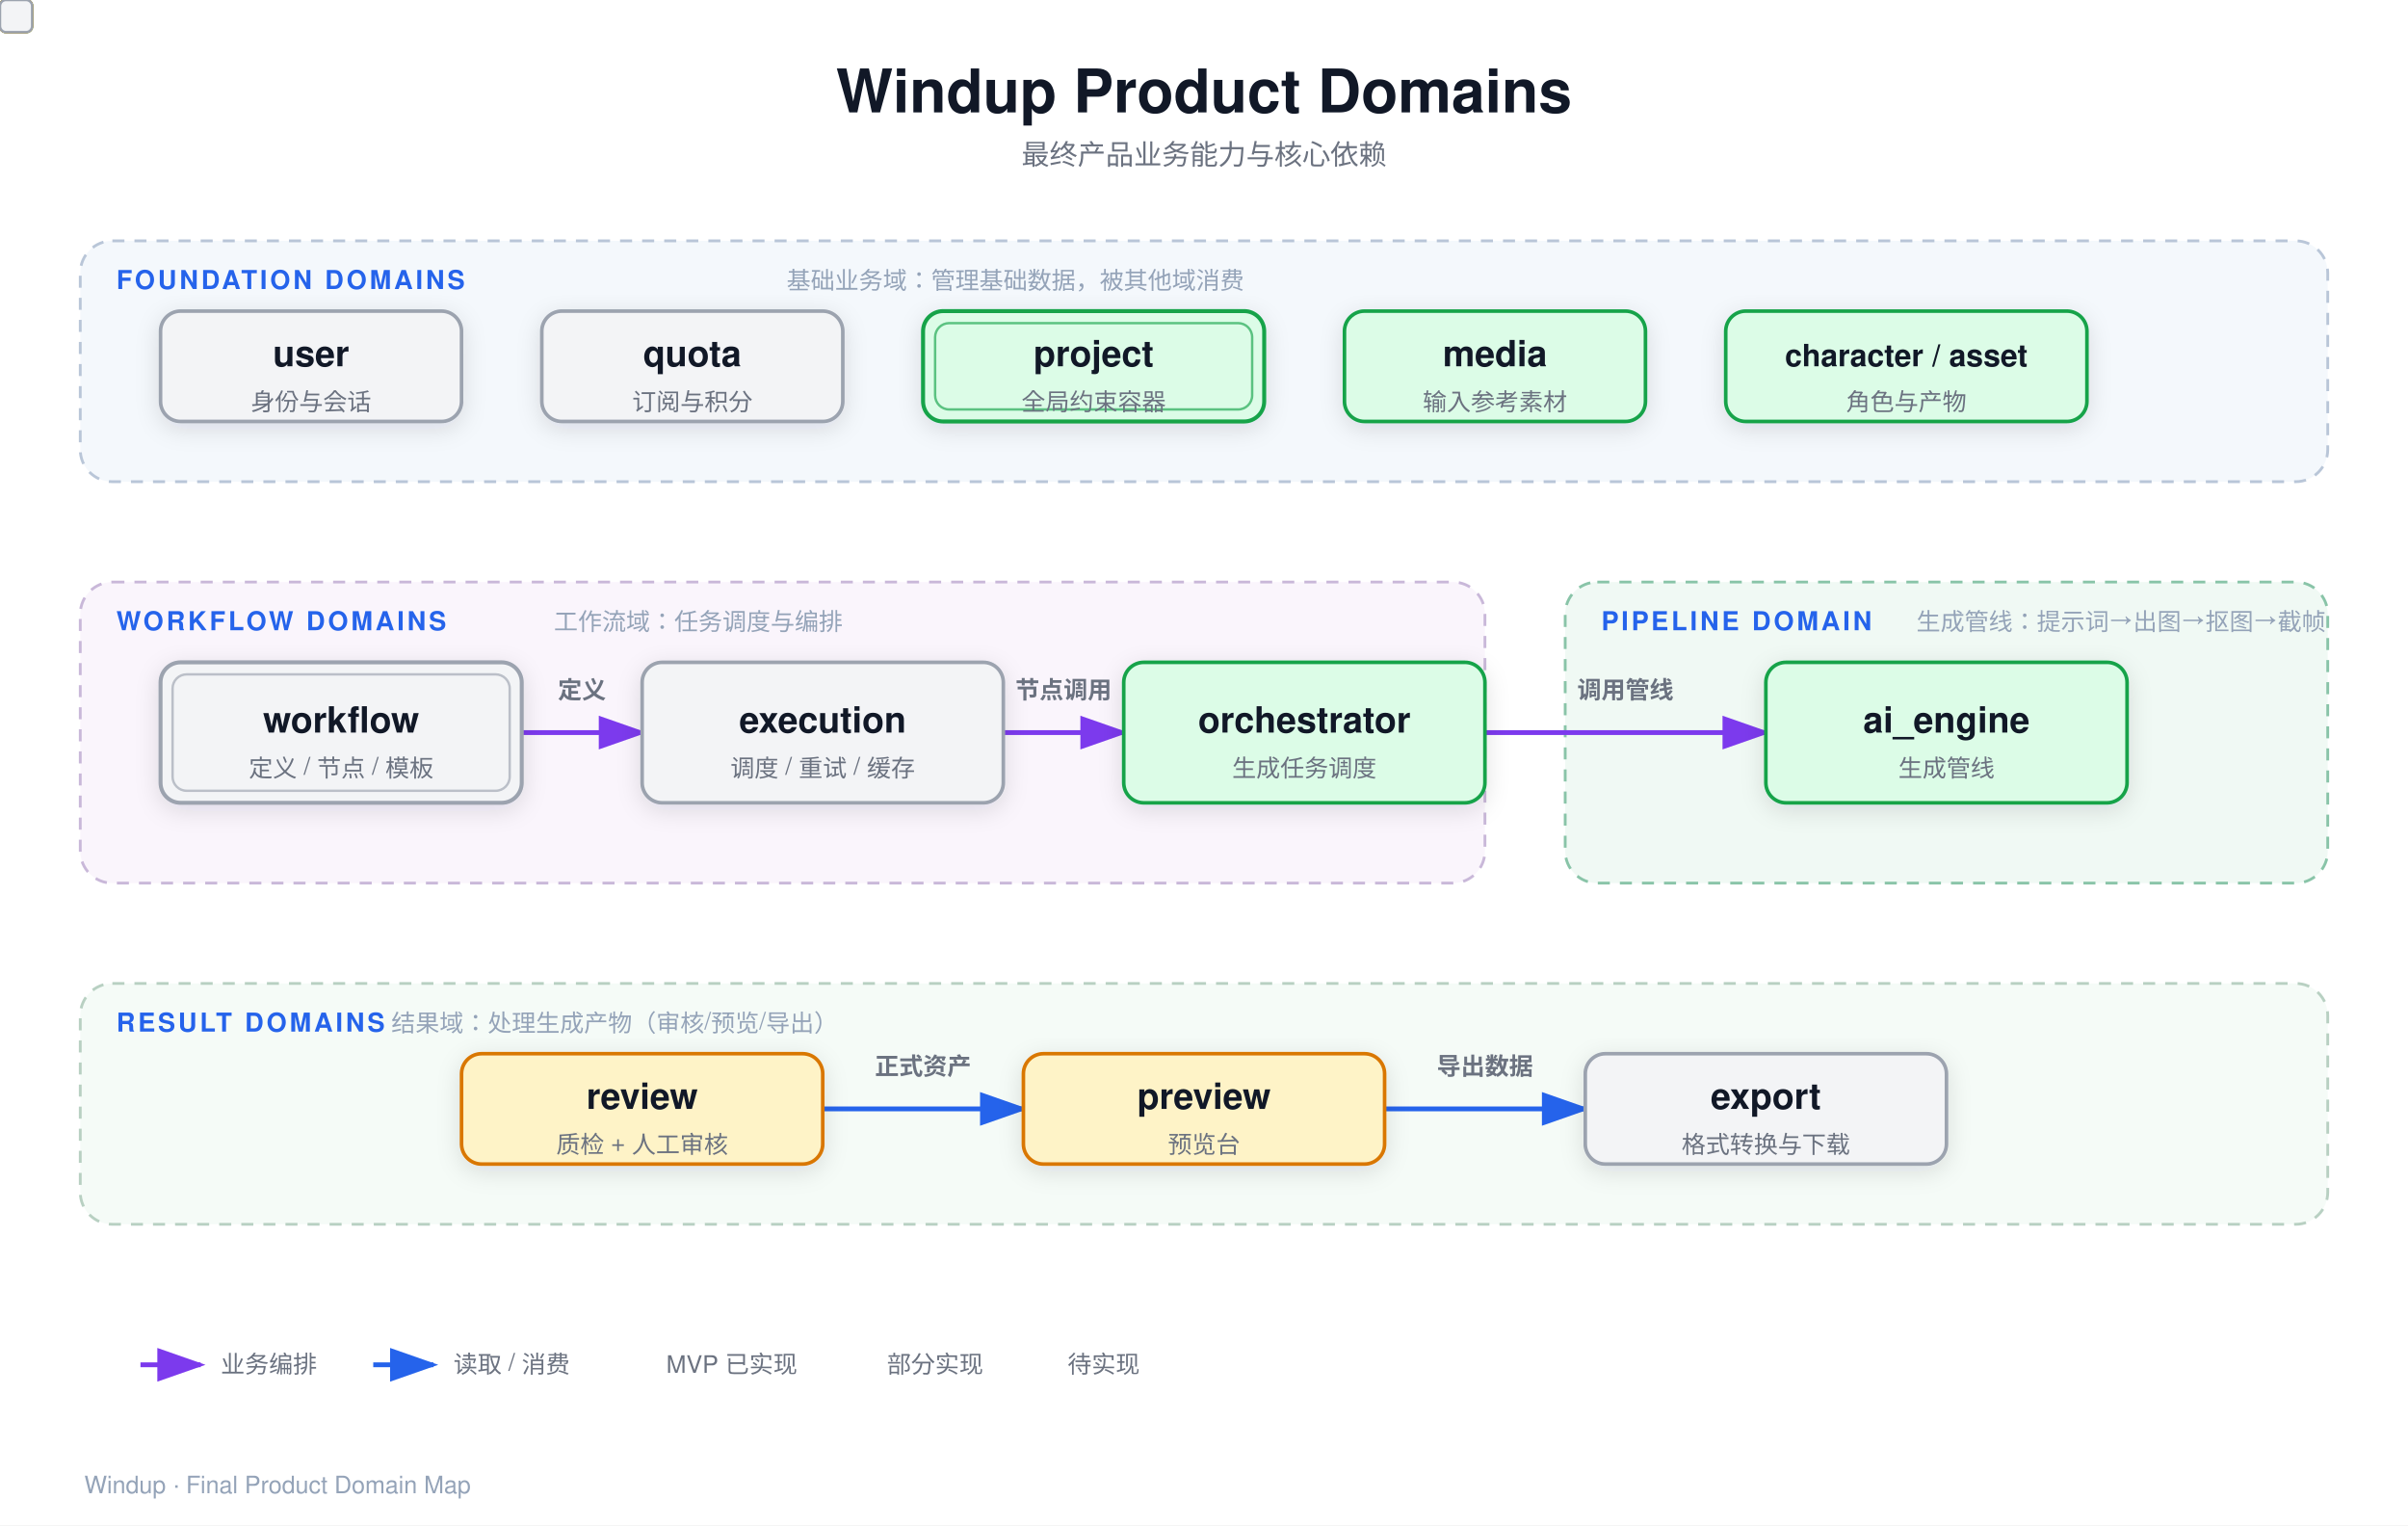
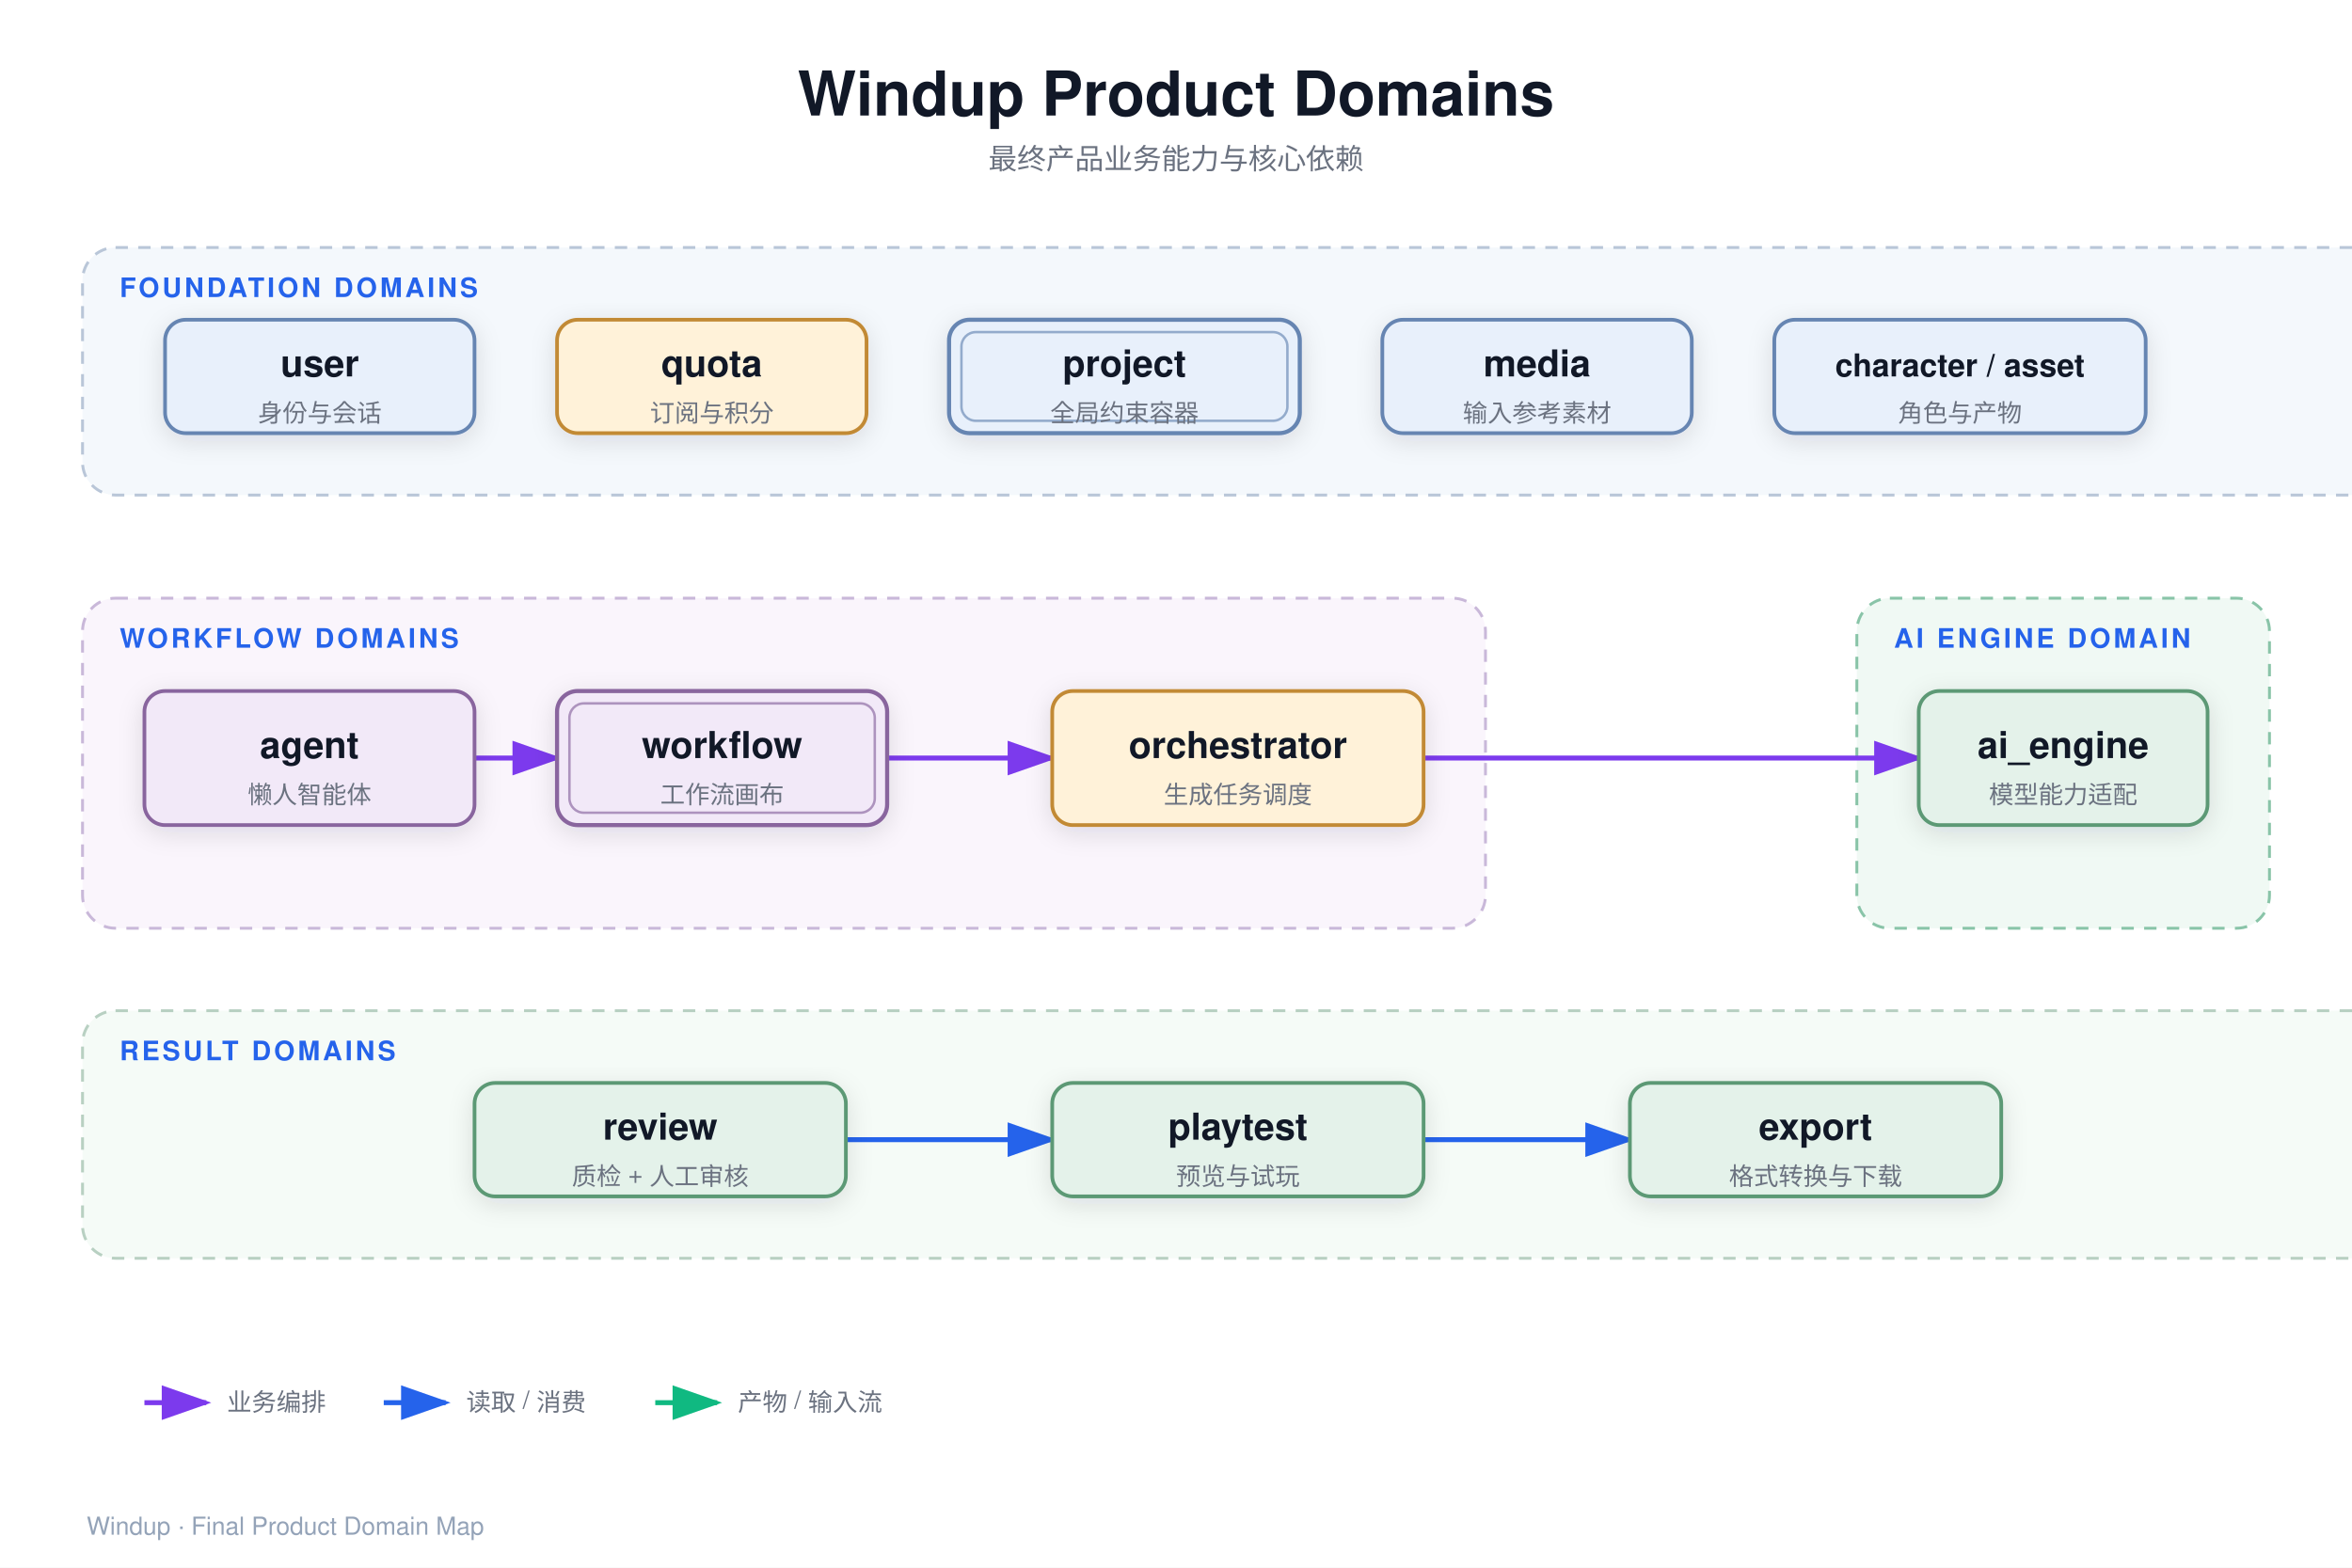
- <svg xmlns="http://www.w3.org/2000/svg" viewBox="0 0 1200 760" width="1200" height="760" data-generator="fireworks-tech-graph" data-schema-version="1" data-text-metrics="heuristic-v1" data-style-id="1" data-visual-theme="Flat Icon" data-diagram-type="architecture" data-motion-scene="" data-semantic-profile="generic" data-semantic-valid="true" data-quality-profile="standard" data-max-bends-per-edge="12" data-max-total-bends="100" data-max-route-stretch="5.0" data-max-bridged-crossings="8" data-min-node-gap="0.0" data-min-container-gutter="0.0" data-min-label-clearance="2.0" data-min-segment-length="0.0">
+ <svg xmlns="http://www.w3.org/2000/svg" viewBox="0 0 1140 760" width="1140" height="760" data-generator="fireworks-tech-graph" data-schema-version="1" data-text-metrics="heuristic-v1" data-style-id="1" data-visual-theme="Flat Icon" data-diagram-type="architecture" data-motion-scene="" data-semantic-profile="generic" data-semantic-valid="true" data-quality-profile="standard" data-max-bends-per-edge="12" data-max-total-bends="100" data-max-route-stretch="5.0" data-max-bridged-crossings="8" data-min-node-gap="0.0" data-min-container-gutter="0.0" data-min-label-clearance="2.0" data-min-segment-length="0.0">
  <defs>
    <marker id="arrowA" markerWidth="10" markerHeight="7" refX="9" refY="3.5" orient="auto">
      <polygon points="0 0, 10 3.5, 0 7" fill="#7c3aed" />
    </marker>
    <marker id="arrowB" markerWidth="10" markerHeight="7" refX="9" refY="3.5" orient="auto">
      <polygon points="0 0, 10 3.5, 0 7" fill="#10b981" />
    </marker>
    <marker id="arrowC" markerWidth="10" markerHeight="7" refX="9" refY="3.5" orient="auto">
      <polygon points="0 0, 10 3.5, 0 7" fill="#2563eb" />
    </marker>
    <marker id="arrowE" markerWidth="10" markerHeight="7" refX="9" refY="3.5" orient="auto">
      <polygon points="0 0, 10 3.5, 0 7" fill="#f97316" />
    </marker>
    <marker id="arrowF" markerWidth="10" markerHeight="7" refX="9" refY="3.5" orient="auto">
      <polygon points="0 0, 10 3.5, 0 7" fill="#7c3aed" />
    </marker>
    <marker id="arrowG" markerWidth="10" markerHeight="7" refX="9" refY="3.5" orient="auto">
      <polygon points="0 0, 10 3.5, 0 7" fill="#ef4444" />
    </marker>
    <marker id="arrowH" markerWidth="10" markerHeight="7" refX="9" refY="3.5" orient="auto">
      <polygon points="0 0, 10 3.5, 0 7" fill="#6b7280" />
    </marker>
    <filter id="shadowSoft" x="-20%" y="-20%" width="140%" height="160%">
      <feDropShadow dx="0" dy="3" stdDeviation="6" flood-color="#0f172a" flood-opacity="0.12" />
    </filter>
    <filter id="shadowGlass" x="-20%" y="-20%" width="140%" height="160%">
      <feDropShadow dx="0" dy="10" stdDeviation="16" flood-color="#020617" flood-opacity="0.28" />
    </filter>
    <style>
    text { font-family: 'Helvetica Neue', Helvetica, Arial, 'PingFang SC', 'Microsoft YaHei', 'Microsoft JhengHei', 'SimHei', sans-serif; }
    .title { font-size: 30px; font-weight: 700; fill: #111827; }
    .subtitle { font-size: 14px; font-weight: 500; fill: #6b7280; }
    .section { font-size: 13px; font-weight: 700; fill: #2563eb; letter-spacing: 1.4px; }
    .section-sub { font-size: 12px; font-weight: 500; fill: #94a3b8; }
    .node-title { font-weight: 700; fill: #111827; }
    .node-sub { font-size: 12px; font-weight: 500; fill: #6b7280; }
    .node-type { font-size: 12px; font-weight: 700; fill: #9ca3af; letter-spacing: 0.08em; }
    .arrow-label { font-size: 12px; font-weight: 600; fill: #6b7280; }
    .legend { font-size: 12px; font-weight: 500; fill: #6b7280; }
    .footnote { font-size: 12px; font-weight: 500; fill: #94a3b8; }
    .metric-label { font-size: 8.5px; font-weight: 700; fill: #94a3b8; text-transform: uppercase; }
    .metric-value { font-size: 9.5px; font-weight: 700; fill: #111827; }
    </style>
  </defs>
-   <rect data-graph-role="background" width="1200.0" height="760.0" fill="#ffffff" />
-   <text x="600.0" y="56" text-anchor="middle" class="title">Windup Product Domains</text>
-   <text x="600.0" y="82" text-anchor="middle" class="subtitle">最终产品业务能力与核心依赖</text>
+   <rect data-graph-role="background" width="1140.0" height="760.0" fill="#ffffff" />
+   <text x="570.0" y="56" text-anchor="middle" class="title">Windup Product Domains</text>
+   <text x="570.0" y="82" text-anchor="middle" class="subtitle">最终产品业务能力与核心依赖</text>
  <g id="foundation-domains" data-graph-role="container" data-container-id="foundation-domains" data-semantic-role="boundary" data-graph-bounds="40,120,1160,240">
    <rect data-graph-role="container" x="40.0" y="120.0" width="1120.0" height="120.0" rx="16.0" fill="#f4f8fc" stroke="#b9c6d8" stroke-width="1.4" stroke-dasharray="6 5" />
    <text x="58.0" y="144.0" class="section">FOUNDATION DOMAINS</text>
-     <text x="620.0" y="144.0" class="section-sub" text-anchor="end">基础业务域：管理基础数据，被其他域消费</text>
    <rect id="foundation-domains-header" data-graph-role="reserved" data-reserved-kind="container-header" x="48" y="126" width="159.22" height="30" fill="none" stroke="none" />
  </g>
-   <g id="workflow-domains" data-graph-role="container" data-container-id="workflow-domains" data-semantic-role="boundary" data-graph-bounds="40,290,740,440">
-     <rect data-graph-role="container" x="40.0" y="290.0" width="700.0" height="150.0" rx="16.0" fill="#faf5fc" stroke="#c9b8d9" stroke-width="1.4" stroke-dasharray="6 5" />
+   <g id="workflow-domains" data-graph-role="container" data-container-id="workflow-domains" data-semantic-role="boundary" data-graph-bounds="40,290,720,450">
+     <rect data-graph-role="container" x="40.0" y="290.0" width="680.0" height="160.0" rx="16.0" fill="#faf5fc" stroke="#c9b8d9" stroke-width="1.4" stroke-dasharray="6 5" />
    <text x="58.0" y="314.0" class="section">WORKFLOW DOMAINS</text>
-     <text x="420.0" y="314.0" class="section-sub" text-anchor="end">工作流域：任务调度与编排</text>
    <rect id="workflow-domains-header" data-graph-role="reserved" data-reserved-kind="container-header" x="48" y="296" width="153.76" height="30" fill="none" stroke="none" />
  </g>
-   <g id="pipeline-domain" data-graph-role="container" data-container-id="pipeline-domain" data-semantic-role="boundary" data-graph-bounds="780,290,1160,440">
-     <rect data-graph-role="container" x="780.0" y="290.0" width="380.0" height="150.0" rx="16.0" fill="#f0f9f4" stroke="#89c4a8" stroke-width="1.4" stroke-dasharray="6 5" />
-     <text x="798.0" y="314.0" class="section">PIPELINE DOMAIN</text>
-     <text x="955.0" y="314.0" class="section-sub">生成管线：提示词→出图→抠图→截帧</text>
-     <rect id="pipeline-domain-header" data-graph-role="reserved" data-reserved-kind="container-header" x="788" y="296" width="155.44" height="30" fill="none" stroke="none" />
+   <g id="ai-engine-domain" data-graph-role="container" data-container-id="ai-engine-domain" data-semantic-role="boundary" data-graph-bounds="900,290,1100,450">
+     <rect data-graph-role="container" x="900.0" y="290.0" width="200.0" height="160.0" rx="16.0" fill="#f0f9f4" stroke="#89c4a8" stroke-width="1.4" stroke-dasharray="6 5" />
+     <text x="918.0" y="314.0" class="section">AI ENGINE DOMAIN</text>
+     <rect id="ai-engine-domain-header" data-graph-role="reserved" data-reserved-kind="container-header" x="908" y="296" width="137.9" height="30" fill="none" stroke="none" />
  </g>
  <g id="result-domains" data-graph-role="container" data-container-id="result-domains" data-semantic-role="boundary" data-graph-bounds="40,490,1160,610">
    <rect data-graph-role="container" x="40.0" y="490.0" width="1120.0" height="120.0" rx="16.0" fill="#f5fbf7" stroke="#b8d0c2" stroke-width="1.4" stroke-dasharray="6 5" />
    <text x="58.0" y="514.0" class="section">RESULT DOMAINS</text>
-     <text x="195.0" y="514.0" class="section-sub">结果域：处理生成产物（审核/预览/导出）</text>
    <rect id="result-domains-header" data-graph-role="reserved" data-reserved-kind="container-header" x="48" y="496" width="132.44" height="30" fill="none" stroke="none" />
  </g>
-   <path id="workflow-execution" data-graph-role="edge" data-edge-id="workflow-execution" data-source="workflow" data-target="execution" data-edge-kind="flow" data-topic-id="" data-flow="control" data-motion-role="" data-motion-stage="" data-motion-order="" data-protocol="" data-via="" data-critical-path-id="" data-critical-hop="" data-critical-hops="" data-critical="false" data-bends="0" data-route-stretch="1.0" data-bridges="" d="M 260,365 L 320,365" fill="none" stroke="#7c3aed" stroke-width="2.4" stroke-linecap="round" stroke-linejoin="round" marker-end="url(#arrowA)" />
-   <path id="execution-orchestrator" data-graph-role="edge" data-edge-id="execution-orchestrator" data-source="execution" data-target="orchestrator" data-edge-kind="flow" data-topic-id="" data-flow="control" data-motion-role="" data-motion-stage="" data-motion-order="" data-protocol="" data-via="" data-critical-path-id="" data-critical-hop="" data-critical-hops="" data-critical="false" data-bends="0" data-route-stretch="1.0" data-bridges="" d="M 500,365 L 560,365" fill="none" stroke="#7c3aed" stroke-width="2.4" stroke-linecap="round" stroke-linejoin="round" marker-end="url(#arrowA)" />
-   <path id="orchestrator-pipeline" data-graph-role="edge" data-edge-id="orchestrator-pipeline" data-source="orchestrator" data-target="ai-engine" data-edge-kind="flow" data-topic-id="" data-flow="control" data-motion-role="" data-motion-stage="" data-motion-order="" data-protocol="" data-via="" data-critical-path-id="" data-critical-hop="" data-critical-hops="" data-critical="false" data-bends="0" data-route-stretch="1.0" data-bridges="" d="M 740,365 L 880,365" fill="none" stroke="#7c3aed" stroke-width="2.4" stroke-linecap="round" stroke-linejoin="round" marker-end="url(#arrowA)" />
-   <path id="review-preview" data-graph-role="edge" data-edge-id="review-preview" data-source="review" data-target="preview" data-edge-kind="flow" data-topic-id="" data-flow="read" data-motion-role="" data-motion-stage="" data-motion-order="" data-protocol="" data-via="" data-critical-path-id="" data-critical-hop="" data-critical-hops="" data-critical="false" data-bends="0" data-route-stretch="1.0" data-bridges="" d="M 410,552.5 L 510,552.5" fill="none" stroke="#2563eb" stroke-width="2.4" stroke-linecap="round" stroke-linejoin="round" marker-end="url(#arrowC)" />
-   <path id="preview-export" data-graph-role="edge" data-edge-id="preview-export" data-source="preview" data-target="export" data-edge-kind="flow" data-topic-id="" data-flow="read" data-motion-role="" data-motion-stage="" data-motion-order="" data-protocol="" data-via="" data-critical-path-id="" data-critical-hop="" data-critical-hops="" data-critical="false" data-bends="0" data-route-stretch="1.0" data-bridges="" d="M 690,552.5 L 790,552.5" fill="none" stroke="#2563eb" stroke-width="2.4" stroke-linecap="round" stroke-linejoin="round" marker-end="url(#arrowC)" />
+   <path id="agent-workflow" data-graph-role="edge" data-edge-id="agent-workflow" data-source="agent" data-target="workflow" data-edge-kind="flow" data-topic-id="" data-flow="control" data-motion-role="" data-motion-stage="" data-motion-order="" data-protocol="" data-via="" data-critical-path-id="" data-critical-hop="" data-critical-hops="" data-critical="false" data-bends="0" data-route-stretch="1.0" data-bridges="" d="M 230,367.5 L 270,367.5" fill="none" stroke="#7c3aed" stroke-width="2.4" stroke-linecap="round" stroke-linejoin="round" marker-end="url(#arrowA)" />
+   <path id="workflow-orchestrator" data-graph-role="edge" data-edge-id="workflow-orchestrator" data-source="workflow" data-target="orchestrator" data-edge-kind="flow" data-topic-id="" data-flow="control" data-motion-role="" data-motion-stage="" data-motion-order="" data-protocol="" data-via="" data-critical-path-id="" data-critical-hop="" data-critical-hops="" data-critical="false" data-bends="0" data-route-stretch="1.0" data-bridges="" d="M 430,367.5 L 510,367.5" fill="none" stroke="#7c3aed" stroke-width="2.4" stroke-linecap="round" stroke-linejoin="round" marker-end="url(#arrowA)" />
+   <path id="orchestrator-ai" data-graph-role="edge" data-edge-id="orchestrator-ai" data-source="orchestrator" data-target="ai-engine" data-edge-kind="flow" data-topic-id="" data-flow="control" data-motion-role="" data-motion-stage="" data-motion-order="" data-protocol="" data-via="" data-critical-path-id="" data-critical-hop="" data-critical-hops="" data-critical="false" data-bends="0" data-route-stretch="1.0" data-bridges="" d="M 690,367.5 L 930,367.5" fill="none" stroke="#7c3aed" stroke-width="2.4" stroke-linecap="round" stroke-linejoin="round" marker-end="url(#arrowA)" />
+   <path id="review-playtest" data-graph-role="edge" data-edge-id="review-playtest" data-source="review" data-target="playtest" data-edge-kind="flow" data-topic-id="" data-flow="read" data-motion-role="" data-motion-stage="" data-motion-order="" data-protocol="" data-via="" data-critical-path-id="" data-critical-hop="" data-critical-hops="" data-critical="false" data-bends="0" data-route-stretch="1.0" data-bridges="" d="M 410,552.5 L 510,552.5" fill="none" stroke="#2563eb" stroke-width="2.4" stroke-linecap="round" stroke-linejoin="round" marker-end="url(#arrowC)" />
+   <path id="playtest-export" data-graph-role="edge" data-edge-id="playtest-export" data-source="playtest" data-target="export" data-edge-kind="flow" data-topic-id="" data-flow="read" data-motion-role="" data-motion-stage="" data-motion-order="" data-protocol="" data-via="" data-critical-path-id="" data-critical-hop="" data-critical-hops="" data-critical="false" data-bends="0" data-route-stretch="1.0" data-bridges="" d="M 690,552.5 L 790,552.5" fill="none" stroke="#2563eb" stroke-width="2.4" stroke-linecap="round" stroke-linejoin="round" marker-end="url(#arrowC)" />
  <g id="node-user" data-graph-role="node" data-node-id="user" data-semantic-role="rect" data-motion-role="" data-motion-stage="" data-motion-order="" data-parent="" data-deployment-id="" data-topic-id="" data-span-id="" data-station-order="" data-status="" data-start-ms="" data-duration-ms="" data-parent-span="" data-graph-bounds="80,155,230,210">
-     <rect x="80.0" y="155.0" width="150.0" height="55.0" rx="10.0" fill="#f3f4f6" stroke="#9ca3af" stroke-width="1.8" filter="url(#shadowSoft)" />
+     <rect x="80.0" y="155.0" width="150.0" height="55.0" rx="10.0" fill="#e8f0fb" stroke="#6685b2" stroke-width="1.8" filter="url(#shadowSoft)" />
    <text x="155.0" y="182.5" text-anchor="middle" class="node-title" font-size="18.0">user</text>
    <text x="155.0" y="204.5" text-anchor="middle" class="node-sub">身份与会话</text>
  </g>
  <g id="node-quota" data-graph-role="node" data-node-id="quota" data-semantic-role="rect" data-motion-role="" data-motion-stage="" data-motion-order="" data-parent="" data-deployment-id="" data-topic-id="" data-span-id="" data-station-order="" data-status="" data-start-ms="" data-duration-ms="" data-parent-span="" data-graph-bounds="270,155,420,210">
-     <rect x="270.0" y="155.0" width="150.0" height="55.0" rx="10.0" fill="#f3f4f6" stroke="#9ca3af" stroke-width="1.8" filter="url(#shadowSoft)" />
+     <rect x="270.0" y="155.0" width="150.0" height="55.0" rx="10.0" fill="#fff2d9" stroke="#c28a36" stroke-width="1.8" filter="url(#shadowSoft)" />
    <text x="345.0" y="182.5" text-anchor="middle" class="node-title" font-size="18.0">quota</text>
    <text x="345.0" y="204.5" text-anchor="middle" class="node-sub">订阅与积分</text>
  </g>
  <g id="node-project" data-graph-role="node" data-node-id="project" data-semantic-role="double_rect" data-motion-role="" data-motion-stage="" data-motion-order="" data-parent="" data-deployment-id="" data-topic-id="" data-span-id="" data-station-order="" data-status="" data-start-ms="" data-duration-ms="" data-parent-span="" data-graph-bounds="460,155,630,210">
-     <rect x="460.0" y="155.0" width="170.0" height="55.0" rx="10.0" fill="#dcfce7" stroke="#16a34a" stroke-width="2.0" filter="url(#shadowSoft)" />
-     <rect x="466.0" y="161.0" width="158.0" height="43.0" rx="7.0" fill="none" stroke="#16a34a" stroke-width="1.2" opacity="0.65" />
+     <rect x="460.0" y="155.0" width="170.0" height="55.0" rx="10.0" fill="#e8f0fb" stroke="#6685b2" stroke-width="2.0" filter="url(#shadowSoft)" />
+     <rect x="466.0" y="161.0" width="158.0" height="43.0" rx="7.0" fill="none" stroke="#6685b2" stroke-width="1.2" opacity="0.65" />
    <text x="545.0" y="182.5" text-anchor="middle" class="node-title" font-size="18.0">project</text>
    <text x="545.0" y="204.5" text-anchor="middle" class="node-sub">全局约束容器</text>
  </g>
  <g id="node-media" data-graph-role="node" data-node-id="media" data-semantic-role="rect" data-motion-role="" data-motion-stage="" data-motion-order="" data-parent="" data-deployment-id="" data-topic-id="" data-span-id="" data-station-order="" data-status="" data-start-ms="" data-duration-ms="" data-parent-span="" data-graph-bounds="670,155,820,210">
-     <rect x="670.0" y="155.0" width="150.0" height="55.0" rx="10.0" fill="#dcfce7" stroke="#16a34a" stroke-width="1.8" filter="url(#shadowSoft)" />
+     <rect x="670.0" y="155.0" width="150.0" height="55.0" rx="10.0" fill="#e8f0fb" stroke="#6685b2" stroke-width="1.8" filter="url(#shadowSoft)" />
    <text x="745.0" y="182.5" text-anchor="middle" class="node-title" font-size="18.0">media</text>
    <text x="745.0" y="204.5" text-anchor="middle" class="node-sub">输入参考素材</text>
  </g>
  <g id="node-character" data-graph-role="node" data-node-id="character" data-semantic-role="rect" data-motion-role="" data-motion-stage="" data-motion-order="" data-parent="" data-deployment-id="" data-topic-id="" data-span-id="" data-station-order="" data-status="" data-start-ms="" data-duration-ms="" data-parent-span="" data-graph-bounds="860,155,1040,210">
-     <rect x="860.0" y="155.0" width="180.0" height="55.0" rx="10.0" fill="#dcfce7" stroke="#16a34a" stroke-width="1.8" filter="url(#shadowSoft)" />
+     <rect x="860.0" y="155.0" width="180.0" height="55.0" rx="10.0" fill="#e8f0fb" stroke="#6685b2" stroke-width="1.8" filter="url(#shadowSoft)" />
    <text x="950.0" y="182.5" text-anchor="middle" class="node-title" font-size="15.33">character / asset</text>
    <text x="950.0" y="204.5" text-anchor="middle" class="node-sub">角色与产物</text>
  </g>
-   <g id="node-workflow" data-graph-role="node" data-node-id="workflow" data-semantic-role="double_rect" data-motion-role="" data-motion-stage="" data-motion-order="" data-parent="" data-deployment-id="" data-topic-id="" data-span-id="" data-station-order="" data-status="" data-start-ms="" data-duration-ms="" data-parent-span="" data-graph-bounds="80,330,260,400">
-     <rect x="80.0" y="330.0" width="180.0" height="70.0" rx="10.0" fill="#f3f4f6" stroke="#9ca3af" stroke-width="2.0" filter="url(#shadowSoft)" />
-     <rect x="86.0" y="336.0" width="168.0" height="58.0" rx="7.0" fill="none" stroke="#9ca3af" stroke-width="1.2" opacity="0.65" />
-     <text x="170.0" y="365.0" text-anchor="middle" class="node-title" font-size="18.0">workflow</text>
-     <text x="170.0" y="387.0" text-anchor="middle" class="node-sub">定义 / 节点 / 模板</text>
+   <g id="node-agent" data-graph-role="node" data-node-id="agent" data-semantic-role="rect" data-motion-role="" data-motion-stage="" data-motion-order="" data-parent="" data-deployment-id="" data-topic-id="" data-span-id="" data-station-order="" data-status="" data-start-ms="" data-duration-ms="" data-parent-span="" data-graph-bounds="70,335,230,400">
+     <rect x="70.0" y="335.0" width="160.0" height="65.0" rx="10.0" fill="#f2e9f8" stroke="#89659e" stroke-width="1.8" filter="url(#shadowSoft)" />
+     <text x="150.0" y="367.5" text-anchor="middle" class="node-title" font-size="18.0">agent</text>
+     <text x="150.0" y="389.5" text-anchor="middle" class="node-sub">懒人智能体</text>
  </g>
-   <g id="node-execution" data-graph-role="node" data-node-id="execution" data-semantic-role="rect" data-motion-role="" data-motion-stage="" data-motion-order="" data-parent="" data-deployment-id="" data-topic-id="" data-span-id="" data-station-order="" data-status="" data-start-ms="" data-duration-ms="" data-parent-span="" data-graph-bounds="320,330,500,400">
-     <rect x="320.0" y="330.0" width="180.0" height="70.0" rx="10.0" fill="#f3f4f6" stroke="#9ca3af" stroke-width="1.8" filter="url(#shadowSoft)" />
-     <text x="410.0" y="365.0" text-anchor="middle" class="node-title" font-size="18.0">execution</text>
-     <text x="410.0" y="387.0" text-anchor="middle" class="node-sub">调度 / 重试 / 缓存</text>
+   <g id="node-workflow" data-graph-role="node" data-node-id="workflow" data-semantic-role="double_rect" data-motion-role="" data-motion-stage="" data-motion-order="" data-parent="" data-deployment-id="" data-topic-id="" data-span-id="" data-station-order="" data-status="" data-start-ms="" data-duration-ms="" data-parent-span="" data-graph-bounds="270,335,430,400">
+     <rect x="270.0" y="335.0" width="160.0" height="65.0" rx="10.0" fill="#f2e9f8" stroke="#89659e" stroke-width="2.0" filter="url(#shadowSoft)" />
+     <rect x="276.0" y="341.0" width="148.0" height="53.0" rx="7.0" fill="none" stroke="#89659e" stroke-width="1.2" opacity="0.65" />
+     <text x="350.0" y="367.5" text-anchor="middle" class="node-title" font-size="18.0">workflow</text>
+     <text x="350.0" y="389.5" text-anchor="middle" class="node-sub">工作流画布</text>
  </g>
-   <g id="node-orchestrator" data-graph-role="node" data-node-id="orchestrator" data-semantic-role="rect" data-motion-role="" data-motion-stage="" data-motion-order="" data-parent="" data-deployment-id="" data-topic-id="" data-span-id="" data-station-order="" data-status="" data-start-ms="" data-duration-ms="" data-parent-span="" data-graph-bounds="560,330,740,400">
-     <rect x="560.0" y="330.0" width="180.0" height="70.0" rx="10.0" fill="#dcfce7" stroke="#16a34a" stroke-width="1.8" filter="url(#shadowSoft)" />
-     <text x="650.0" y="365.0" text-anchor="middle" class="node-title" font-size="18.0">orchestrator</text>
-     <text x="650.0" y="387.0" text-anchor="middle" class="node-sub">生成任务调度</text>
+   <g id="node-orchestrator" data-graph-role="node" data-node-id="orchestrator" data-semantic-role="rect" data-motion-role="" data-motion-stage="" data-motion-order="" data-parent="" data-deployment-id="" data-topic-id="" data-span-id="" data-station-order="" data-status="" data-start-ms="" data-duration-ms="" data-parent-span="" data-graph-bounds="510,335,690,400">
+     <rect x="510.0" y="335.0" width="180.0" height="65.0" rx="10.0" fill="#fff2d9" stroke="#c28a36" stroke-width="1.8" filter="url(#shadowSoft)" />
+     <text x="600.0" y="367.5" text-anchor="middle" class="node-title" font-size="18.0">orchestrator</text>
+     <text x="600.0" y="389.5" text-anchor="middle" class="node-sub">生成任务调度</text>
  </g>
-   <g id="node-ai-engine" data-graph-role="node" data-node-id="ai-engine" data-semantic-role="rect" data-motion-role="" data-motion-stage="" data-motion-order="" data-parent="" data-deployment-id="" data-topic-id="" data-span-id="" data-station-order="" data-status="" data-start-ms="" data-duration-ms="" data-parent-span="" data-graph-bounds="880,330,1060,400">
-     <rect x="880.0" y="330.0" width="180.0" height="70.0" rx="10.0" fill="#dcfce7" stroke="#16a34a" stroke-width="1.8" filter="url(#shadowSoft)" />
-     <text x="970.0" y="365.0" text-anchor="middle" class="node-title" font-size="18.0">ai_engine</text>
-     <text x="970.0" y="387.0" text-anchor="middle" class="node-sub">生成管线</text>
+   <g id="node-ai-engine" data-graph-role="node" data-node-id="ai-engine" data-semantic-role="rect" data-motion-role="" data-motion-stage="" data-motion-order="" data-parent="" data-deployment-id="" data-topic-id="" data-span-id="" data-station-order="" data-status="" data-start-ms="" data-duration-ms="" data-parent-span="" data-graph-bounds="930,335,1070,400">
+     <rect x="930.0" y="335.0" width="140.0" height="65.0" rx="10.0" fill="#e4f2ea" stroke="#5c9974" stroke-width="1.8" filter="url(#shadowSoft)" />
+     <text x="1000.0" y="367.5" text-anchor="middle" class="node-title" font-size="18.0">ai_engine</text>
+     <text x="1000.0" y="389.5" text-anchor="middle" class="node-sub">模型能力适配</text>
  </g>
  <g id="node-review" data-graph-role="node" data-node-id="review" data-semantic-role="rect" data-motion-role="" data-motion-stage="" data-motion-order="" data-parent="" data-deployment-id="" data-topic-id="" data-span-id="" data-station-order="" data-status="" data-start-ms="" data-duration-ms="" data-parent-span="" data-graph-bounds="230,525,410,580">
-     <rect x="230.0" y="525.0" width="180.0" height="55.0" rx="10.0" fill="#fef3c7" stroke="#d97706" stroke-width="1.8" filter="url(#shadowSoft)" />
+     <rect x="230.0" y="525.0" width="180.0" height="55.0" rx="10.0" fill="#e4f2ea" stroke="#5c9974" stroke-width="1.8" filter="url(#shadowSoft)" />
    <text x="320.0" y="552.5" text-anchor="middle" class="node-title" font-size="18.0">review</text>
    <text x="320.0" y="574.5" text-anchor="middle" class="node-sub">质检 + 人工审核</text>
  </g>
-   <g id="node-preview" data-graph-role="node" data-node-id="preview" data-semantic-role="rect" data-motion-role="" data-motion-stage="" data-motion-order="" data-parent="" data-deployment-id="" data-topic-id="" data-span-id="" data-station-order="" data-status="" data-start-ms="" data-duration-ms="" data-parent-span="" data-graph-bounds="510,525,690,580">
-     <rect x="510.0" y="525.0" width="180.0" height="55.0" rx="10.0" fill="#fef3c7" stroke="#d97706" stroke-width="1.8" filter="url(#shadowSoft)" />
-     <text x="600.0" y="552.5" text-anchor="middle" class="node-title" font-size="18.0">preview</text>
-     <text x="600.0" y="574.5" text-anchor="middle" class="node-sub">预览台</text>
+   <g id="node-playtest" data-graph-role="node" data-node-id="playtest" data-semantic-role="rect" data-motion-role="" data-motion-stage="" data-motion-order="" data-parent="" data-deployment-id="" data-topic-id="" data-span-id="" data-station-order="" data-status="" data-start-ms="" data-duration-ms="" data-parent-span="" data-graph-bounds="510,525,690,580">
+     <rect x="510.0" y="525.0" width="180.0" height="55.0" rx="10.0" fill="#e4f2ea" stroke="#5c9974" stroke-width="1.8" filter="url(#shadowSoft)" />
+     <text x="600.0" y="552.5" text-anchor="middle" class="node-title" font-size="18.0">playtest</text>
+     <text x="600.0" y="574.5" text-anchor="middle" class="node-sub">预览与试玩</text>
  </g>
  <g id="node-export" data-graph-role="node" data-node-id="export" data-semantic-role="rect" data-motion-role="" data-motion-stage="" data-motion-order="" data-parent="" data-deployment-id="" data-topic-id="" data-span-id="" data-station-order="" data-status="" data-start-ms="" data-duration-ms="" data-parent-span="" data-graph-bounds="790,525,970,580">
-     <rect x="790.0" y="525.0" width="180.0" height="55.0" rx="10.0" fill="#f3f4f6" stroke="#9ca3af" stroke-width="1.8" filter="url(#shadowSoft)" />
+     <rect x="790.0" y="525.0" width="180.0" height="55.0" rx="10.0" fill="#e4f2ea" stroke="#5c9974" stroke-width="1.8" filter="url(#shadowSoft)" />
    <text x="880.0" y="552.5" text-anchor="middle" class="node-title" font-size="18.0">export</text>
    <text x="880.0" y="574.5" text-anchor="middle" class="node-sub">格式转换与下载</text>
  </g>
-   <g id="workflow-execution-label" data-graph-role="label" data-owner="workflow-execution" data-graph-bounds="281,334,319,354">
-     <text x="290.0" y="348.0" text-anchor="middle" class="arrow-label">定义</text>
-   </g>
-   <g id="execution-orchestrator-label" data-graph-role="label" data-owner="execution-orchestrator" data-graph-bounds="521,334,559,354">
-     <text x="530.0" y="348.0" text-anchor="middle" class="arrow-label">节点调用</text>
-   </g>
-   <g id="orchestrator-pipeline-label" data-graph-role="label" data-owner="orchestrator-pipeline" data-graph-bounds="794,334,846,354">
-     <text x="810.0" y="348.0" text-anchor="middle" class="arrow-label">调用管线</text>
-   </g>
-   <g id="review-preview-label" data-graph-role="label" data-owner="review-preview" data-graph-bounds="429,521.5,491,541.5">
-     <text x="460.0" y="535.5" text-anchor="middle" class="arrow-label">正式资产</text>
-   </g>
-   <g id="preview-export-label" data-graph-role="label" data-owner="preview-export" data-graph-bounds="709,521.5,771,541.5">
-     <text x="740.0" y="535.5" text-anchor="middle" class="arrow-label">导出数据</text>
-   </g>
  <g id="legend" data-graph-role="legend">
-     <rect id="legend-zone" data-graph-role="reserved" data-reserved-kind="legend" x="60" y="666" width="700" height="46" rx="10" fill="none" stroke="none" />
+     <rect id="legend-zone" data-graph-role="reserved" data-reserved-kind="legend" x="60" y="666" width="393.2" height="46" rx="10" fill="none" stroke="none" />
    <line data-graph-role="decoration" x1="70.0" y1="680.0" x2="100.0" y2="680.0" stroke="#7c3aed" stroke-width="2.4" marker-end="url(#arrowA)" />
    <text data-graph-role="decoration" x="110.0" y="684.0" class="legend">业务编排</text>
    <line data-graph-role="decoration" x1="186.0" y1="680.0" x2="216.0" y2="680.0" stroke="#2563eb" stroke-width="2.4" marker-end="url(#arrowC)" />
    <text data-graph-role="decoration" x="226.0" y="684.0" class="legend">读取 / 消费</text>
-     <rect data-graph-role="decoration" x1="310" y1="672" width="16" height="16" rx="3" fill="#dcfce7" stroke="#16a34a" stroke-width="1.2" />
-     <text data-graph-role="decoration" x="332.0" y="684.0" class="legend">MVP 已实现</text>
-     <rect data-graph-role="decoration" x1="420" y1="672" width="16" height="16" rx="3" fill="#fef3c7" stroke="#d97706" stroke-width="1.2" />
-     <text data-graph-role="decoration" x="442.0" y="684.0" class="legend">部分实现</text>
-     <rect data-graph-role="decoration" x1="510" y1="672" width="16" height="16" rx="3" fill="#f3f4f6" stroke="#9ca3af" stroke-width="1.2" />
-     <text data-graph-role="decoration" x="532.0" y="684.0" class="legend">待实现</text>
+     <line data-graph-role="decoration" x1="317.6" y1="680.0" x2="347.6" y2="680.0" stroke="#10b981" stroke-width="2.4" marker-end="url(#arrowB)" />
+     <text data-graph-role="decoration" x="357.6" y="684.0" class="legend">产物 / 输入流</text>
  </g>
  <g id="footer" data-graph-role="reserved" data-graph-bounds="42,732,273,748">
    <text x="42.0" y="744.0" class="footnote">Windup · Final Product Domain Map</text>
  </g>
</svg>
